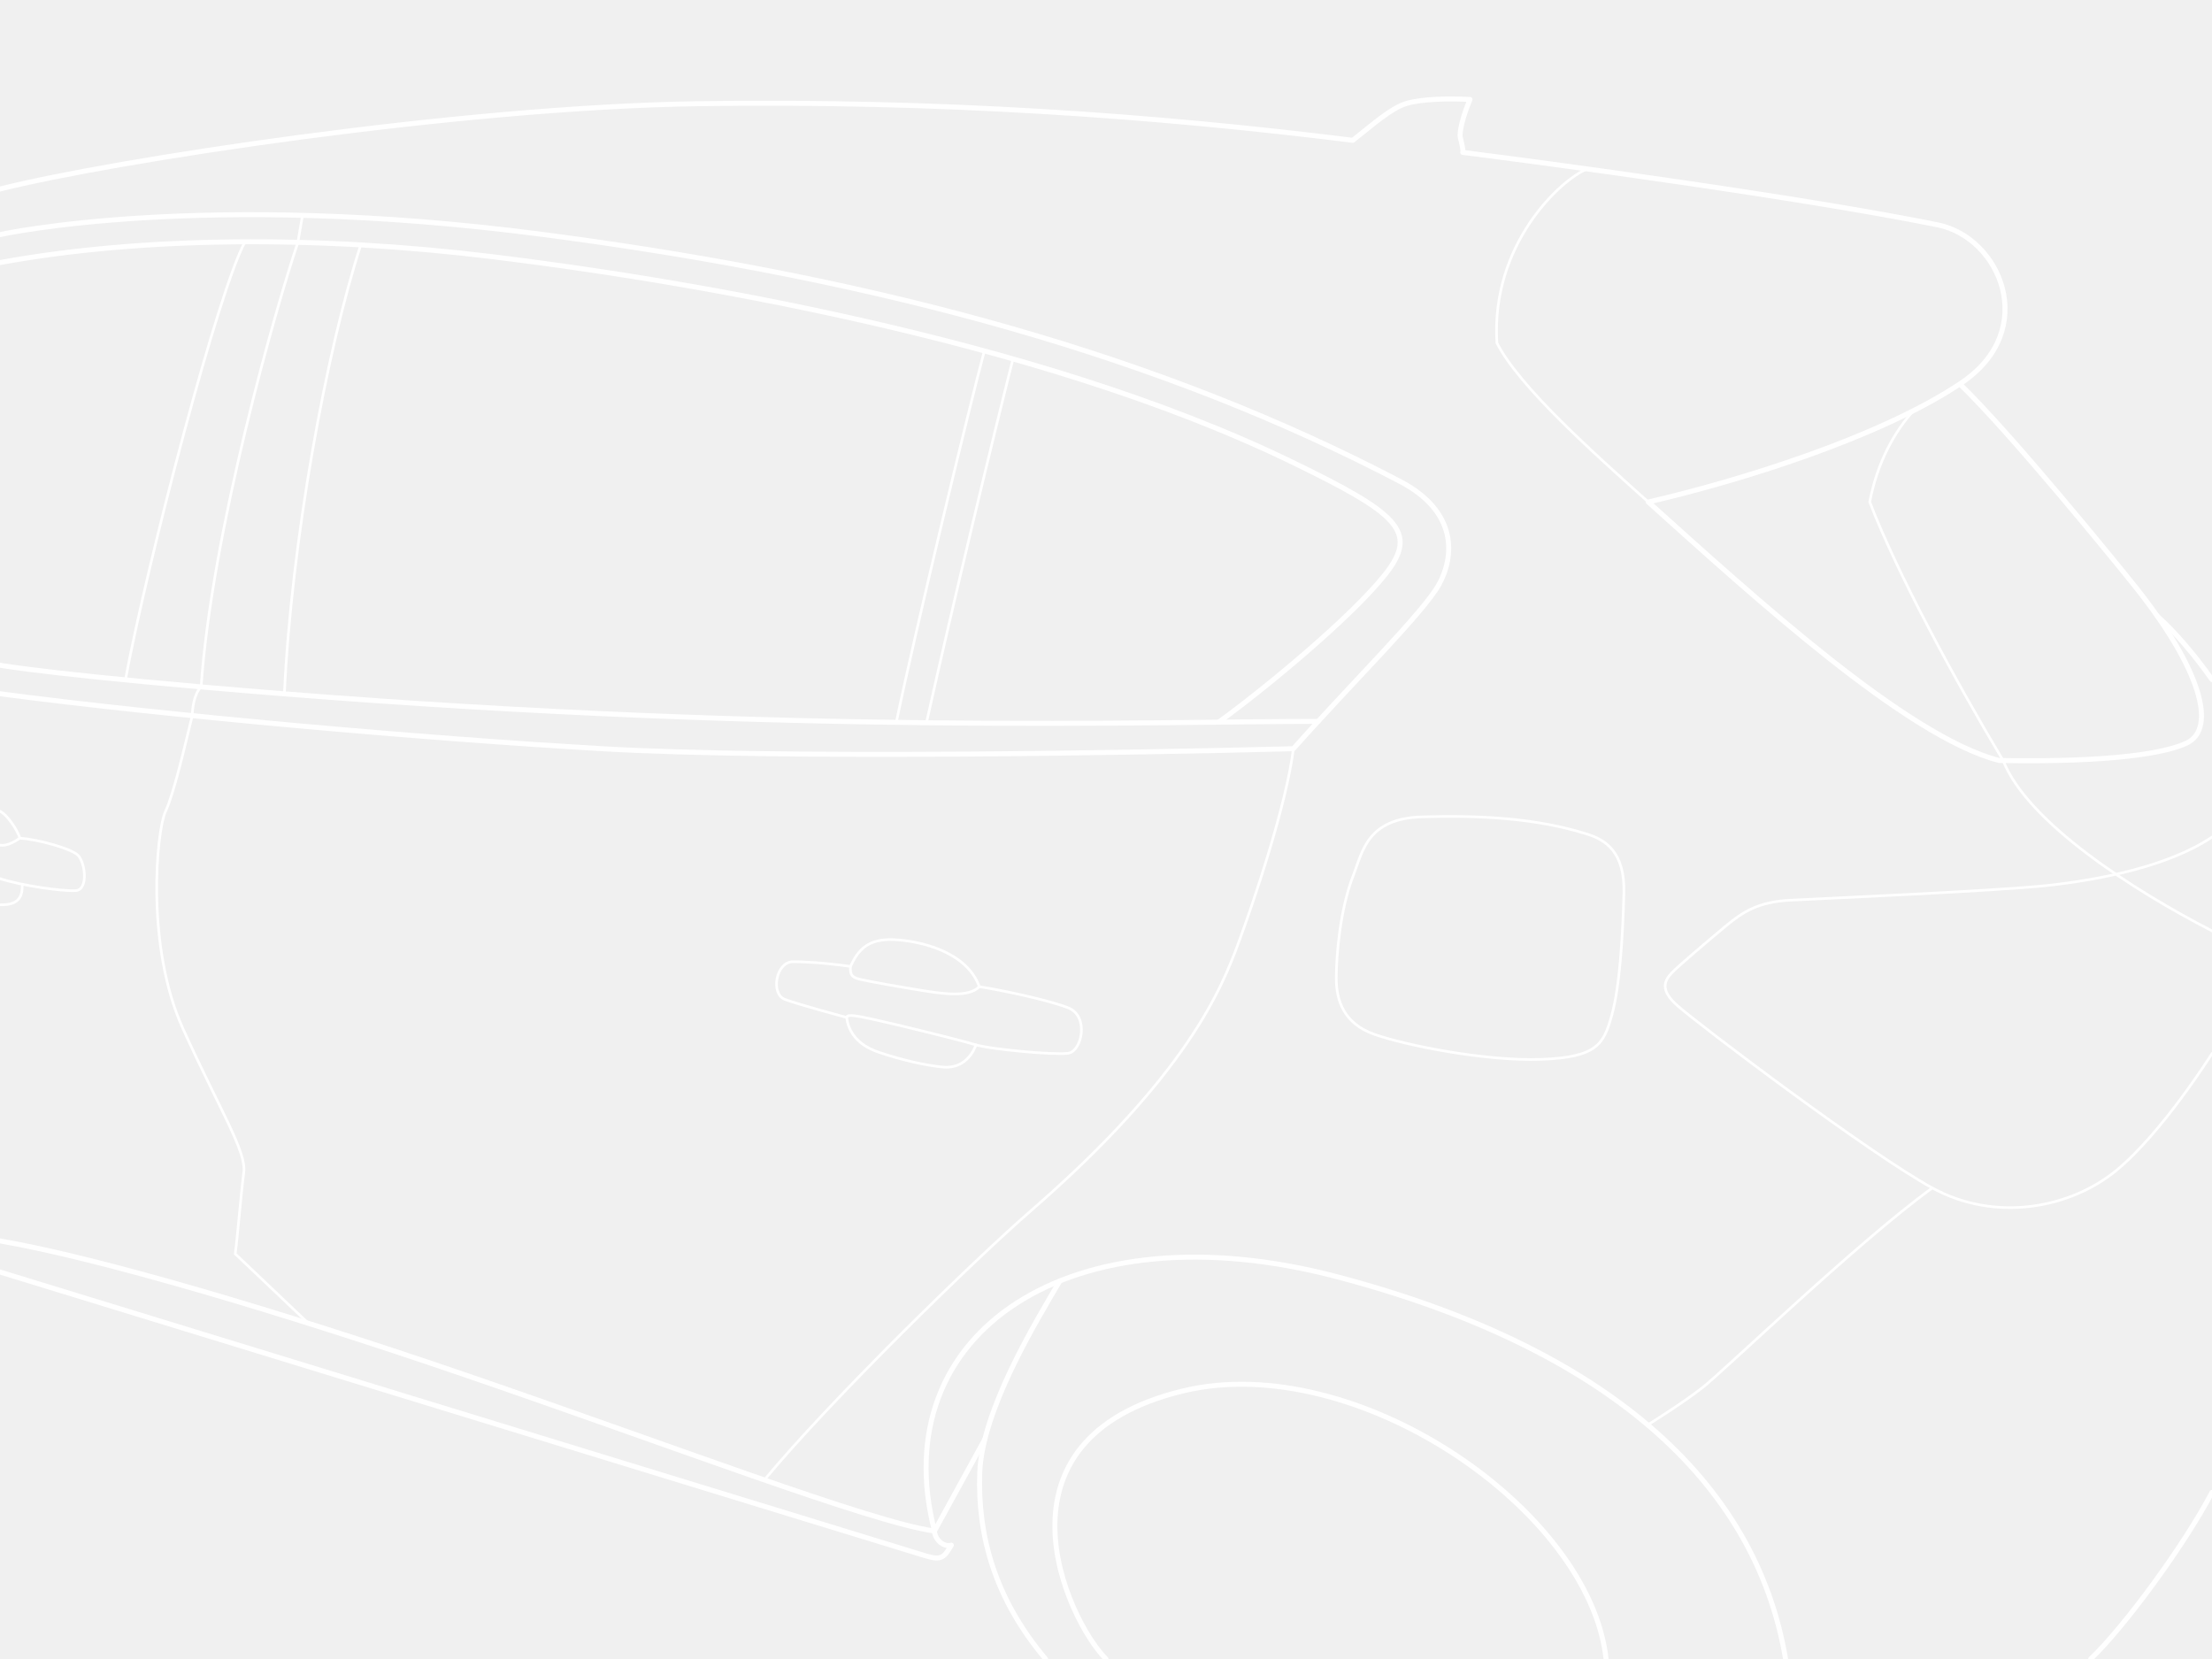
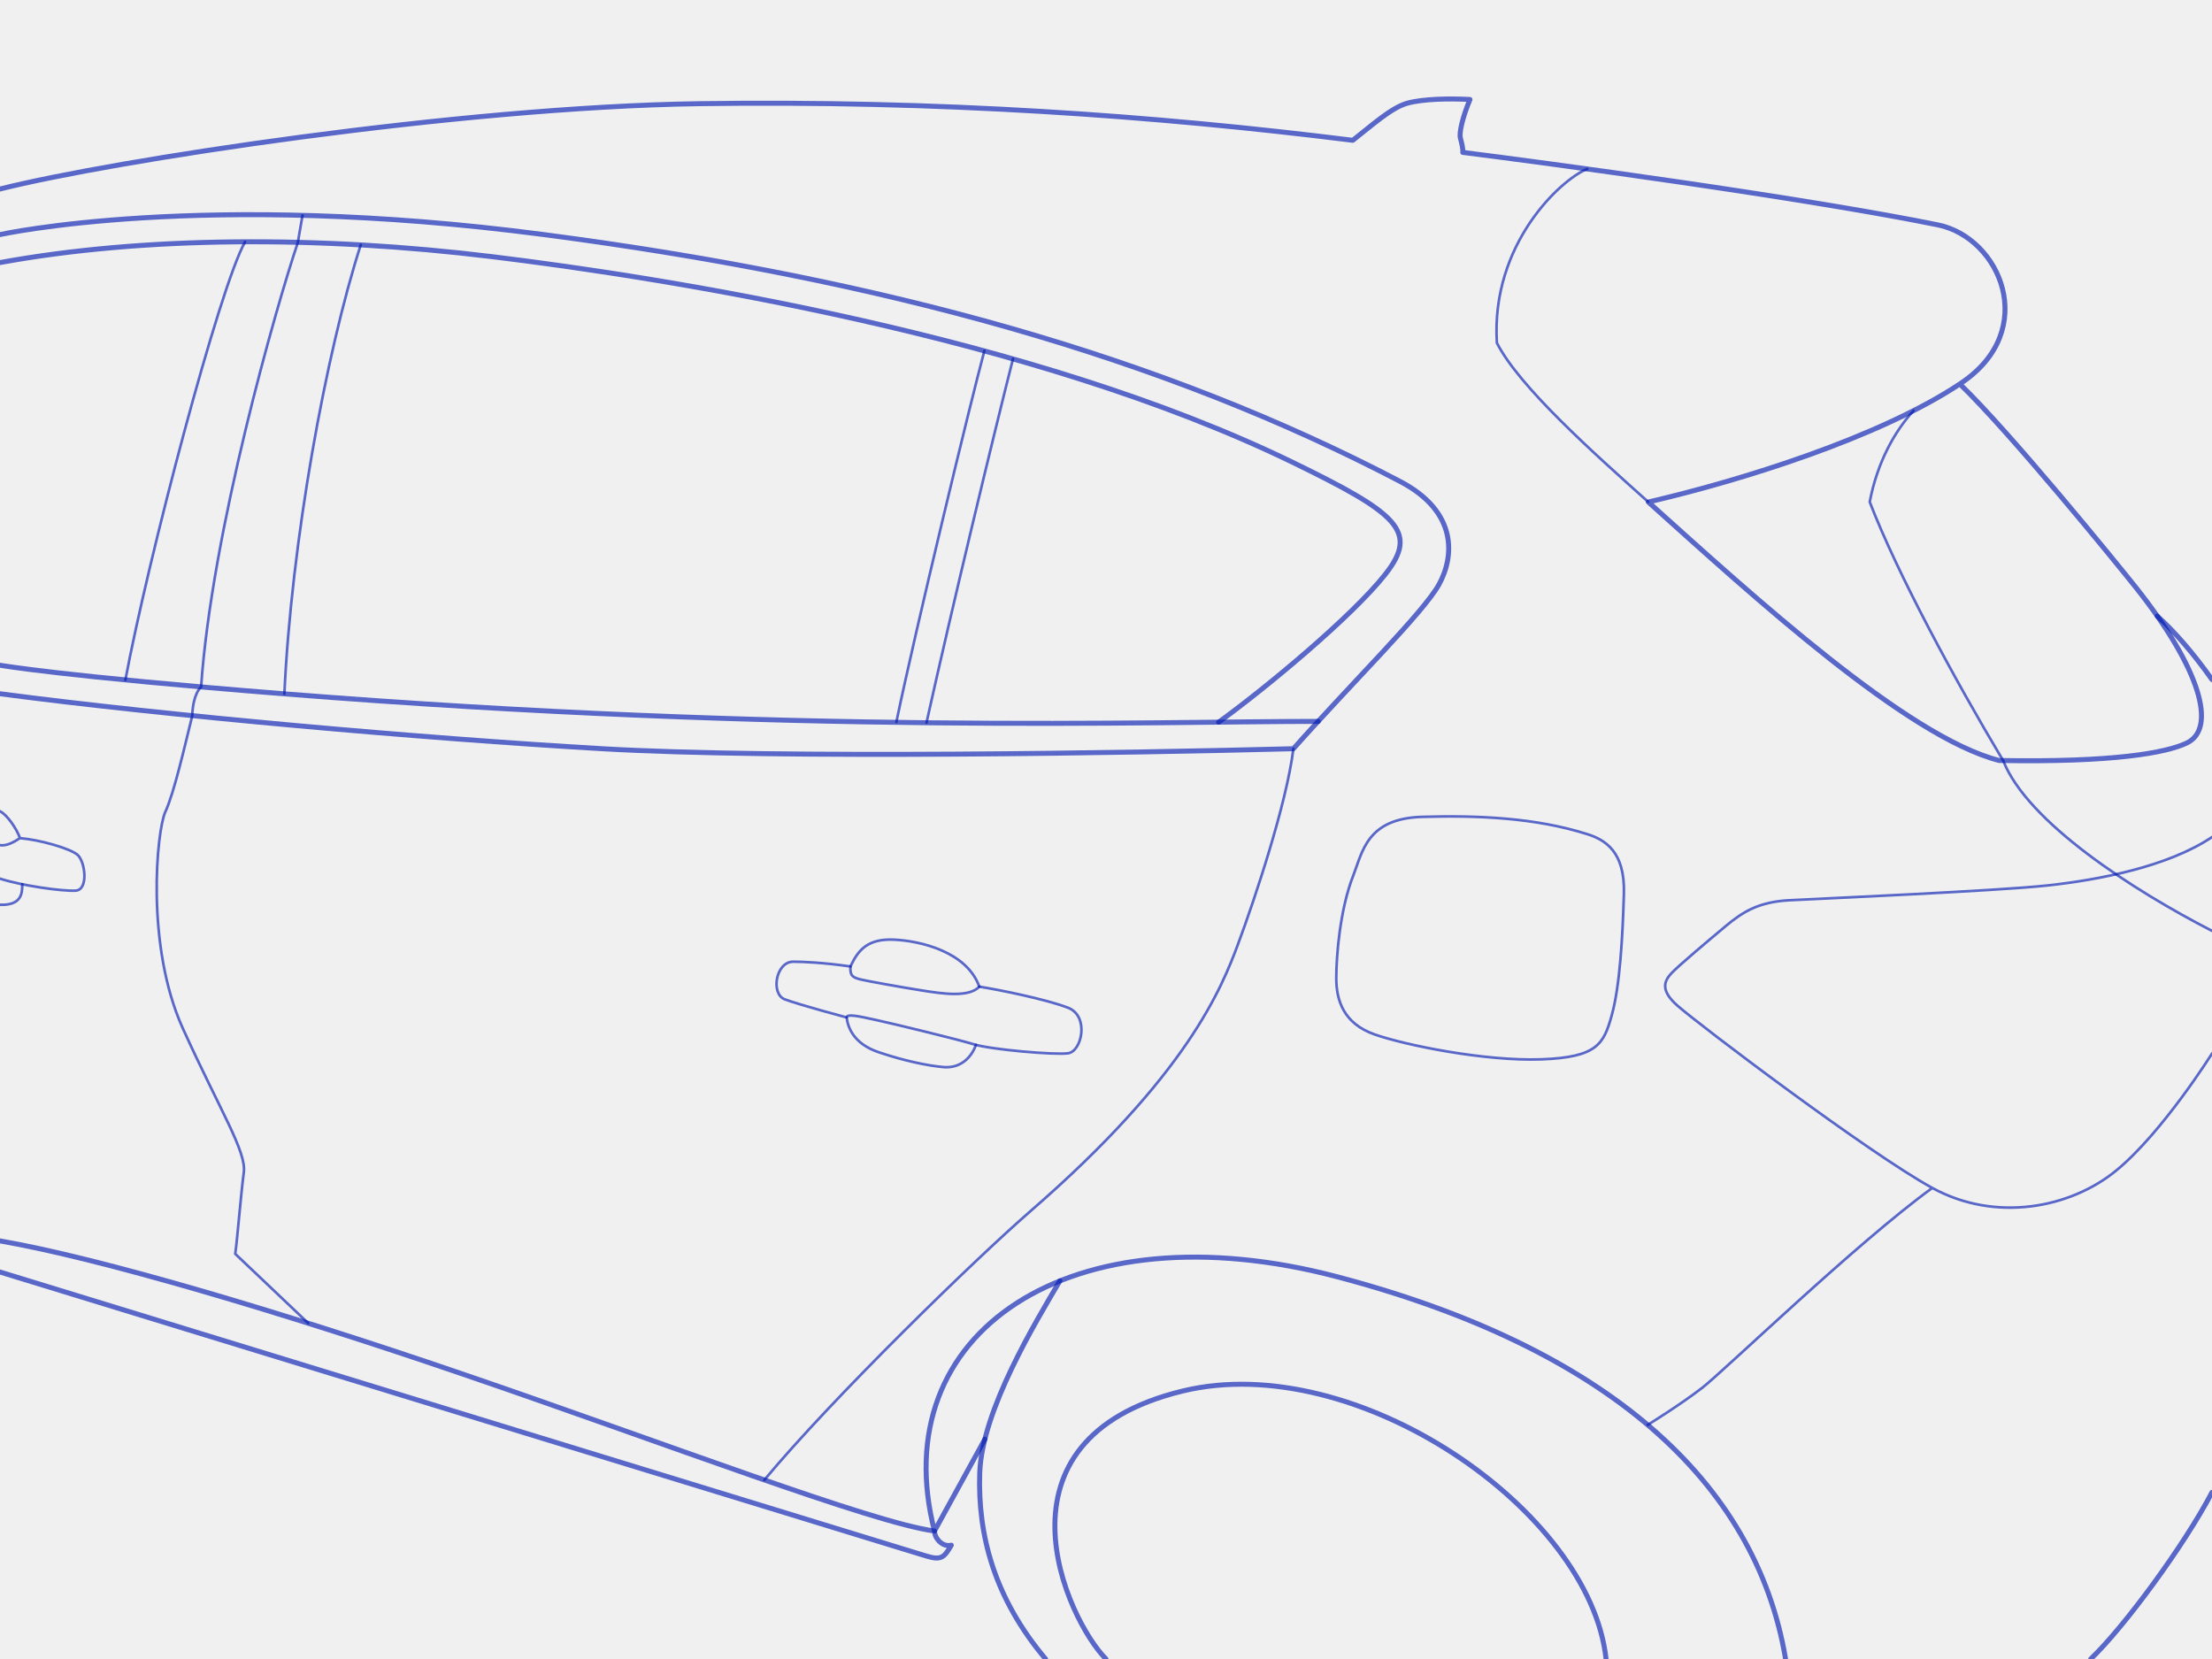
<svg xmlns="http://www.w3.org/2000/svg" version="1.1" id="Layer_3" x="0" y="0" viewBox="0 0 2048 1536" style="enable-background:new 0 0 2048 1536" xml:space="preserve">
-   <style>.st0,.st1{fill:none;stroke:#fff;stroke-width:4.618;stroke-linecap:round;stroke-linejoin:round;stroke-miterlimit:10}.st1{stroke-width:2.427}</style>
+   <style>.st0,.st1{fill:none;stroke:#0018b2a1;stroke-width:4.618;stroke-linecap:round;stroke-linejoin:round;stroke-miterlimit:10}.st1{stroke-width:2.427}</style>
  <path class="st0" d="M1814.5 355.5c46.9 45.2 144.3 164.9 163.1 188.5 59.5 75 75.3 130.3 47.1 143.9-19 9.1-67.8 18.1-173.8 16.2-85.5-22-227.2-151.6-324.8-239.3 85.4-19.8 213.8-59.7 288.4-109.3.5-.3 1-.7 1.5-1 72.7-49 36-134.6-21.9-146.3-127.4-25.8-364.1-57.6-439.8-67.1.6-1.9-.9-8.6-2.2-13.4-1.3-4.8 2.2-19.7 8.9-35.6-19.4-1-43.5-.6-58.2 3.5-14.6 4.1-32.4 20.3-50.3 34.3-184.4-23-383.9-37.1-606-33.9-222.1 3.3-542 52.7-646.5 79" />
  <path class="st0" d="M1997.3 570.4c16.1 14.4 34 35.1 50.7 58.8M2048 1381.7c-25.3 48.4-80.9 124.3-112.3 154.3M1653.2 1536c-27.9-165.9-167.6-288.5-414.8-353.8s-420.4 51.5-373.2 235.3l46.7-85.1" />
  <path class="st0" d="M981.3 1185.9c-22 37.5-72.2 119.6-74.2 177.7-2 58.1 13.8 116.4 61 172.4M0 1177.7s843 258.5 857.4 262.9c14.4 4.4 16.8 1.2 23.4-10-8.3 2.2-15.6-6.6-15.6-13.1-57.8-7.7-247.2-80.5-439.4-146.2C260.2 1214.7 93 1165 0 1148.9M1220.5 667.9c-153.7 0-484.3 12-957.2-25.5C55.9 625.9 0 615.9 0 615.9" />
  <path class="st0" d="M0 243.1c132.2-24.2 295-25.1 456.2-5.4s499.6 73.3 740.3 190.2c98.4 47.8 117.1 64.4 86.2 103.7-30.9 39.3-111.6 106.1-154.4 137" />
  <path class="st0" d="M0 642.3c153.5 20.3 391.3 41.3 557.5 50.9 166.2 9.6 492.9 3.8 640 0 53.5-60.2 120.4-126.1 134.7-151.9 14.3-25.8 17.8-67.4-35.8-95.5-219-114.6-476.2-187.1-792.8-228.6S0 217.2 0 217.2" />
  <path class="st1" d="M1469.6 156.4c-24.3 9.6-89.4 69.5-83.7 161.1 20.9 40.8 88.9 101.3 140.1 147.2M1771.7 380.2c-17.3 18.9-33.5 47.4-40.6 84.5 25.4 66.1 78.8 164.8 123.6 239.6 22.4 56.9 120.2 120 193.4 157.6" />
  <path class="st1" d="M2048 775c-40.8 27.5-105.4 39.7-152.2 44.8s-210.6 12.2-239 13.7c-28.5 1.5-43.2 10.7-59 23.9-15.8 13.2-44.2 37.1-50.3 43.7-6.1 6.6-11.2 15.3 5.6 30 21.4 18.8 177.5 136.8 236 168.8s127.7 18.8 170.4-16.3 88.6-108.3 88.6-108.3M1789 1099.9c-70.2 50.9-192.8 169.4-213.1 185.1s-50.3 34.2-50.3 34.2M1197.5 693.2c-6.3 51-35.9 139.6-51.1 180.5-15.2 40.9-46.9 121.5-192.4 247.7-51.5 44.7-184.3 174.1-246.3 248.8M1252.9 810.7c8.6-22.1 12.7-52.9 63.7-54.4s104.8.7 153 16c16.4 5.2 35 16 33.9 55.1-1.1 39.1-3.7 85.6-11.2 112.4-7.4 26.8-13.4 39.1-65.2 41-51.8 1.9-125.8-13-154.5-23.1-28.7-10.1-35.4-31.6-35.4-52.1 0-20.4 3.4-63.6 15.7-94.9z" />
  <path class="st1" d="M787.4 894.8c-25.2-3.6-43.9-4.4-53-4.4-16.2 0-21.1 29.9-7.7 34.9s57.1 16.7 57.1 16.7c.5-3.6 11.3-1.1 26.6 2.2s76.3 18.1 91.7 22.8 73.8 9.9 86.7 8.2c12.9-1.6 20-34.5 0-42.2-20-7.7-63.1-16.5-82.1-19.5-9.6 10.2-33.8 6.6-52.7 3.6-18.9-3-50.9-8.7-57.4-10.3-6.3-1.7-9.9-2.8-9.2-12z" />
  <path class="st1" d="M787.4 894.8c7.2-15.5 16.2-25.9 40.4-24.8 24.2 1.1 67.3 11.1 78.9 43.5M783.9 942c1 9.2 6.5 24.4 29.6 32.2 23 7.8 45.2 12.5 60.2 13.8 15 1.2 25.4-8.1 29.9-20.6M280.1 199.4c-1.5 8.1-4.3 25-4.3 25-20 59.2-79.8 268.2-89.6 411.6-6.7 6.5-8.1 20.3-8.2 26.7-7.1 28.7-16.9 71.7-24.9 88.9-8 17.2-18.6 123.9 16.2 200.6s59.1 114.2 56.4 133.5c-2.6 19.4-5.8 60-7.9 75.2 21 20.1 46.1 43.6 67.6 64.2M0 751.1c6.4 3.1 15.4 16 18.5 24.9M0 782.5c6 1 12.7-2.7 18.5-6.5 18.4 1.5 45.7 9.4 53 15.2s10.9 32.7-1.5 33.4-50-4.6-70-11.1" />
  <path class="st1" d="M20.6 818.7c.1 8.3-.6 19.7-20.6 19" />
  <path class="st0" d="M1024 1536c-36.1-36.3-113.8-203.5 71.3-248.2 160-38.6 376.8 110.3 391.7 248.2" />
  <path class="st1" d="M911.4 324.8c-13.3 49.3-64.4 261.1-81.5 343.7M937.9 332.2c-17.6 69.3-56.4 230.1-80.1 336.9M226.9 223.9c-23.9 42.4-89.8 293.5-110.8 405.6M334 226.7c-32.3 100.2-64.2 275.2-70.7 415.6" />
</svg>
